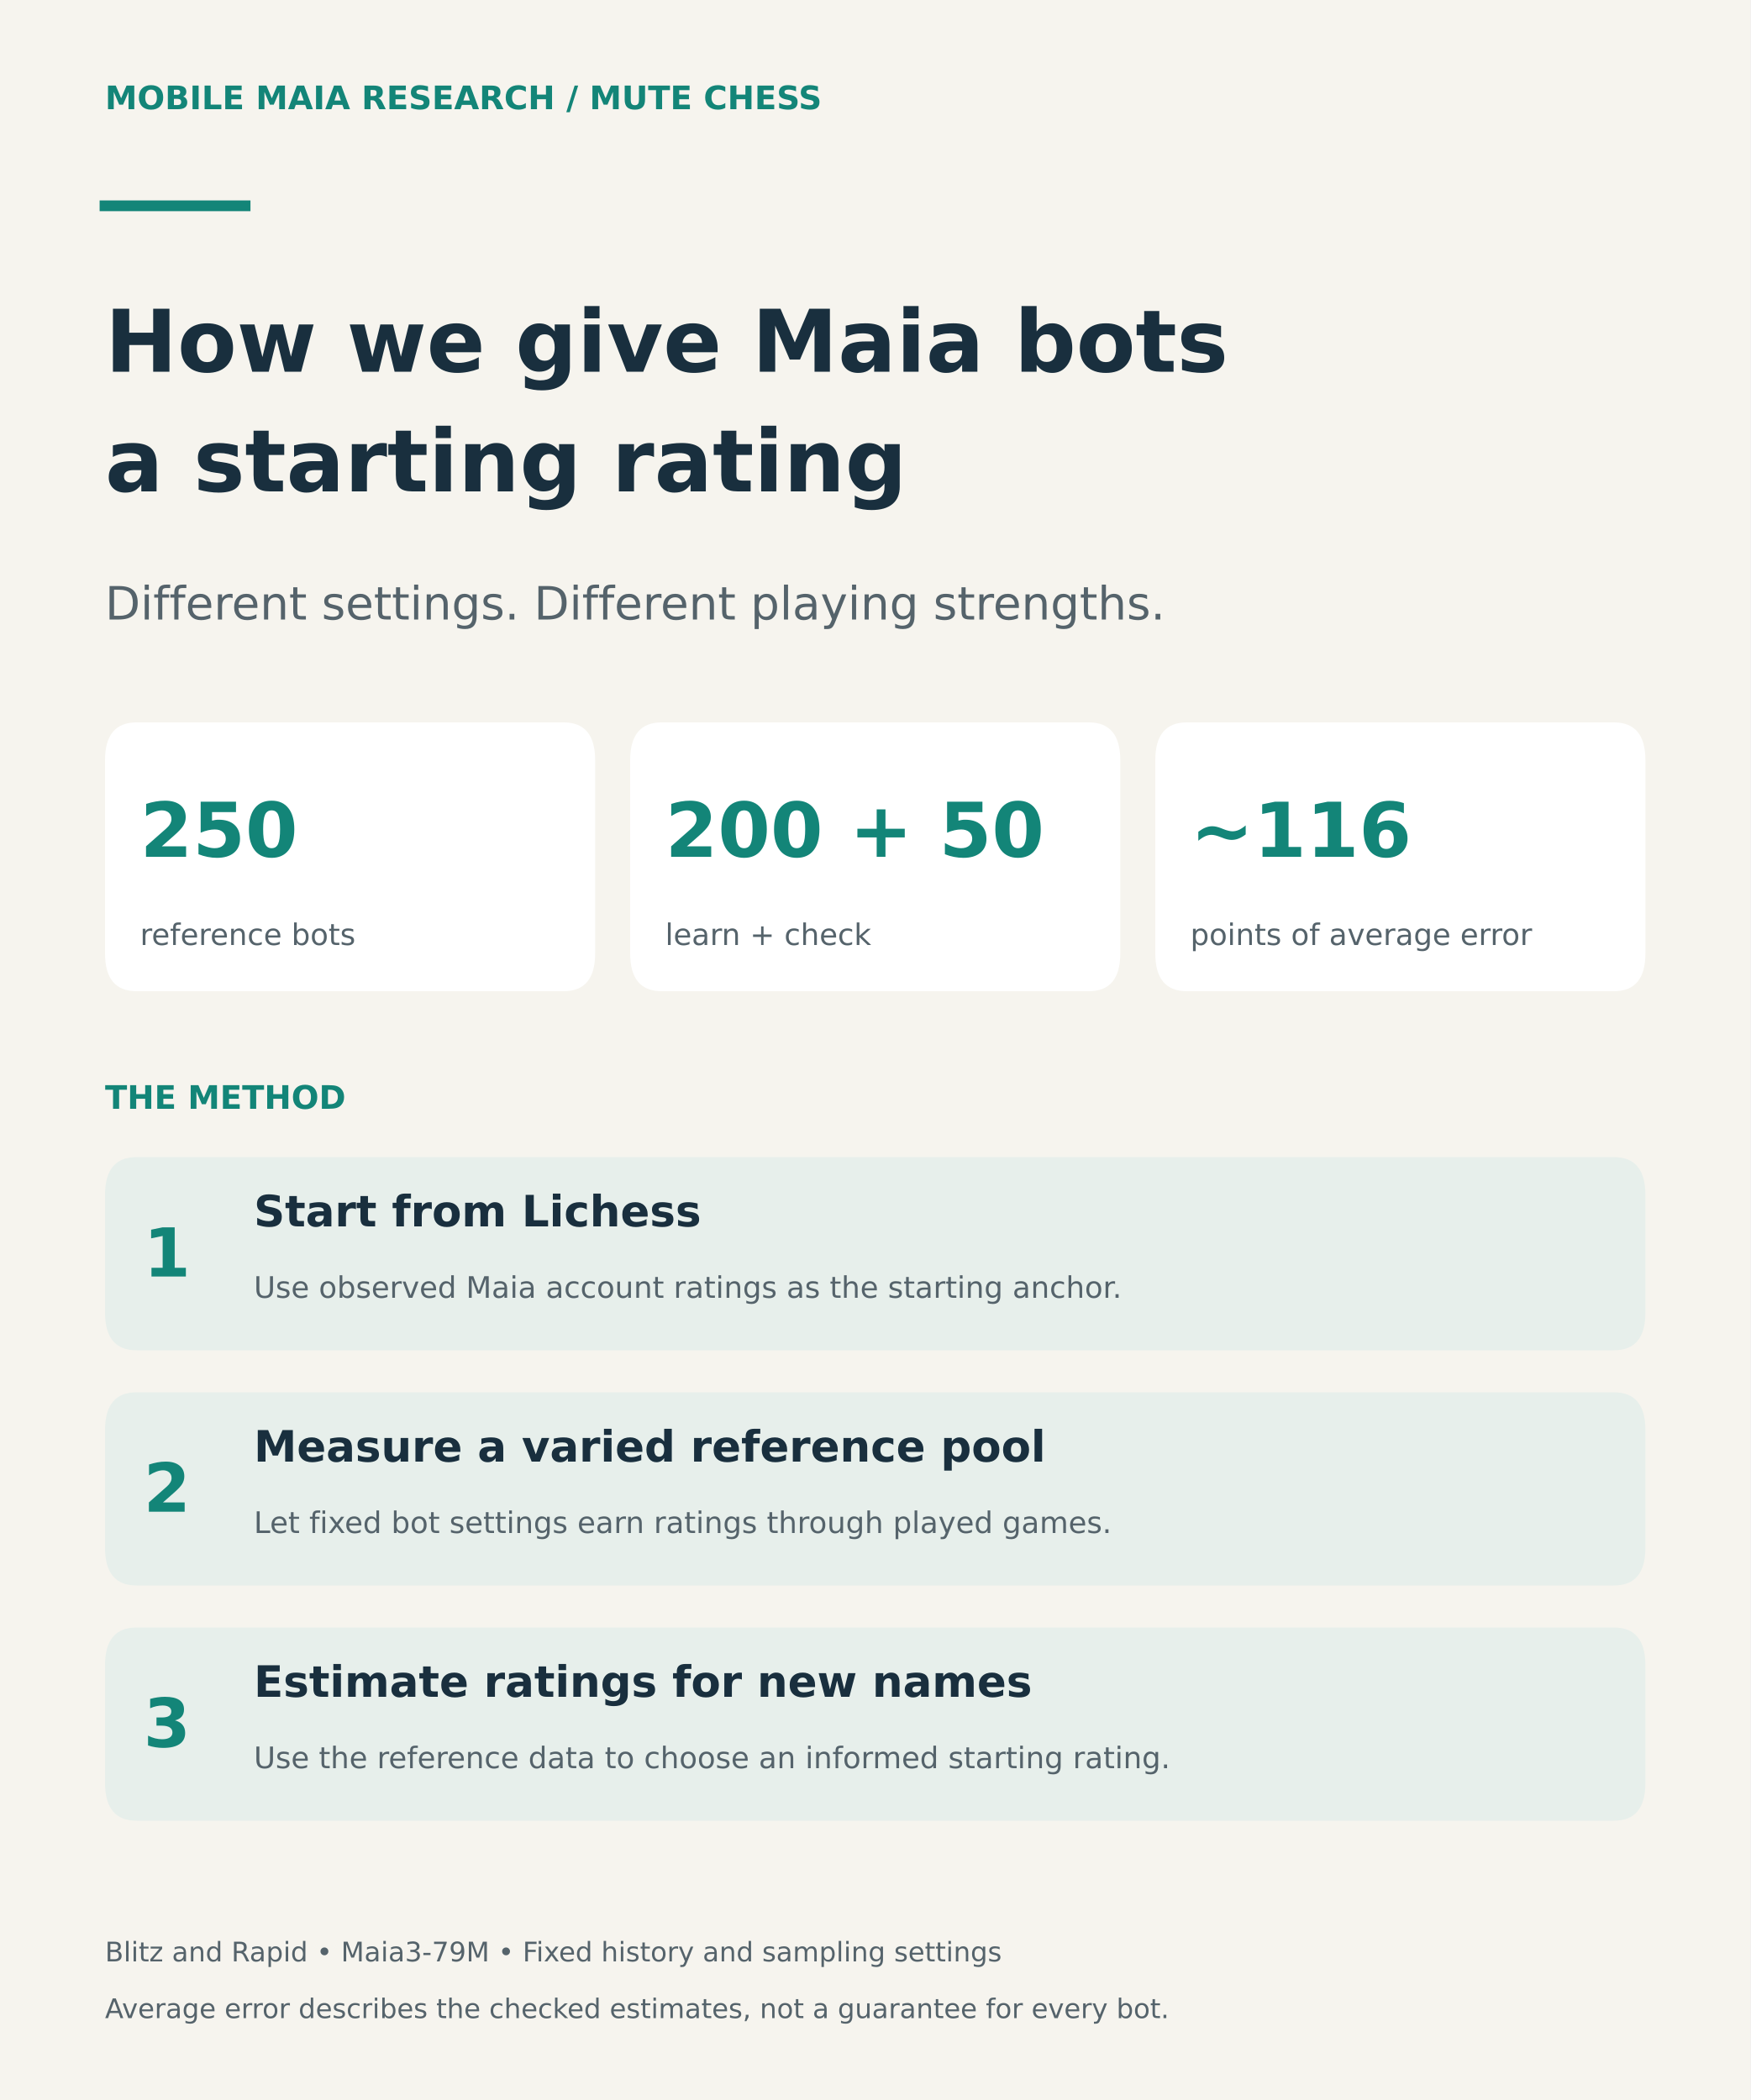
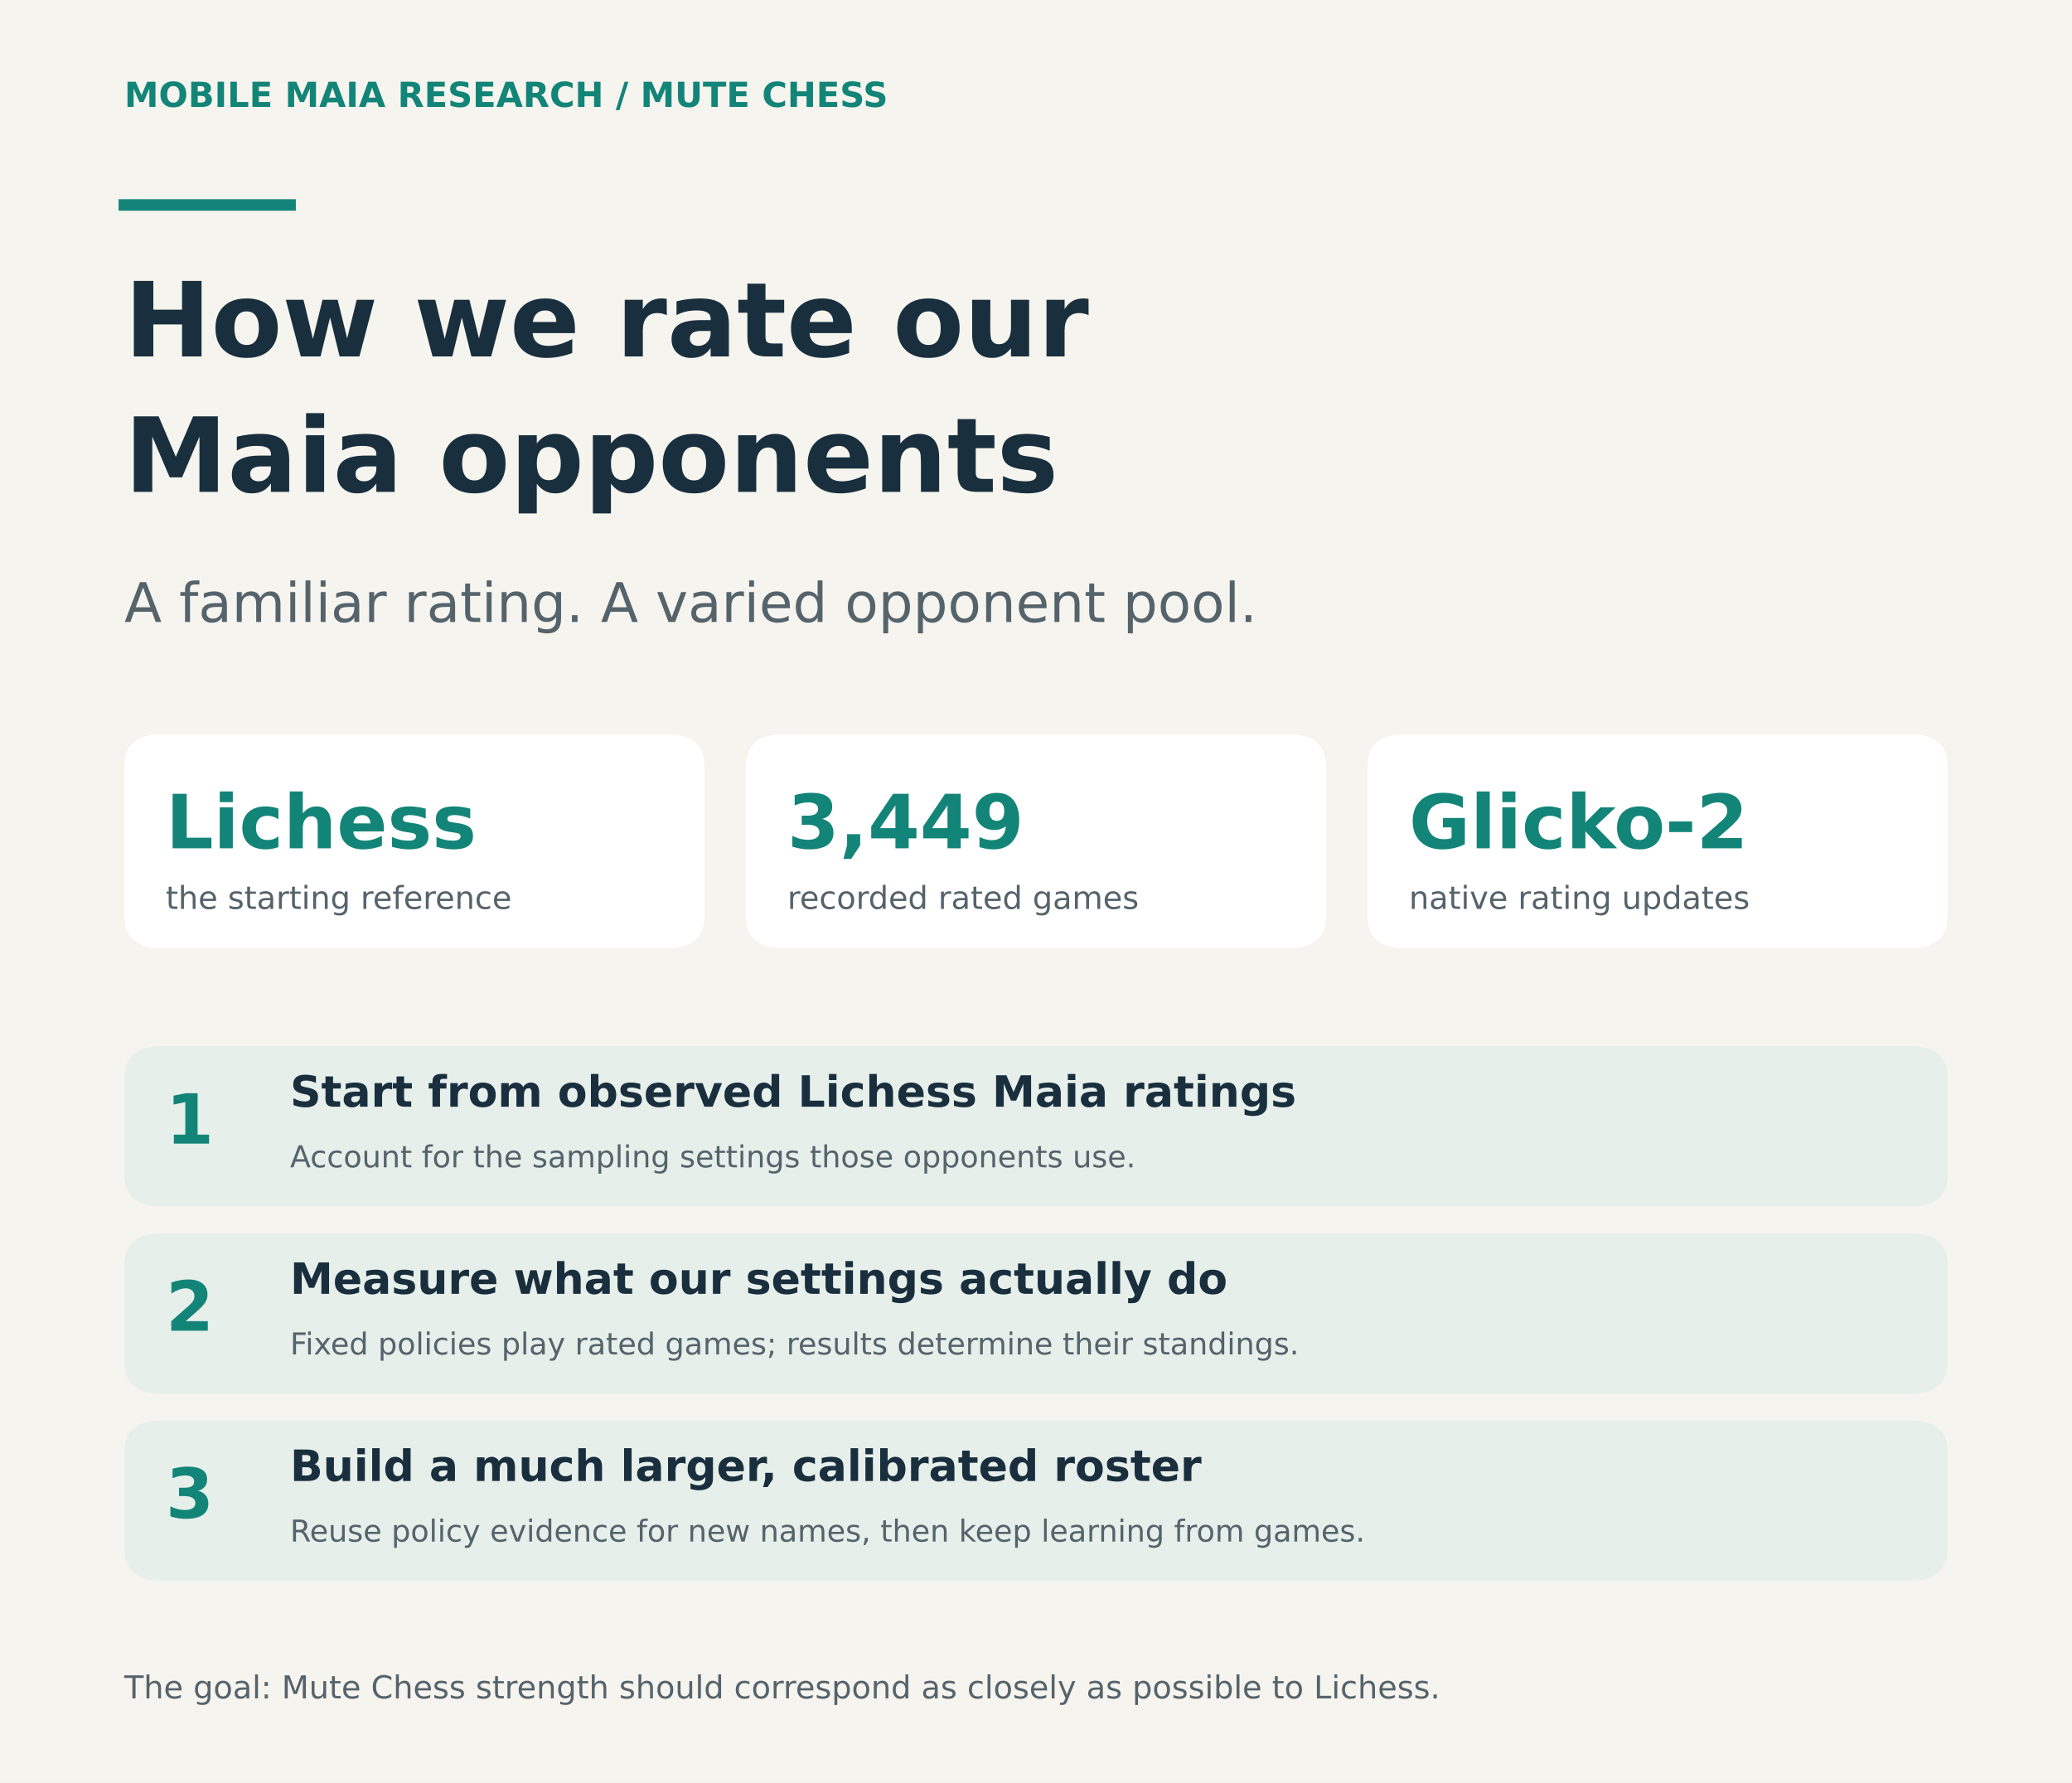
- <svg xmlns="http://www.w3.org/2000/svg" width="648pt" height="777.6pt" viewBox="0 0 648 777.6" version="1.1">
+ <svg xmlns="http://www.w3.org/2000/svg" width="720pt" height="619.2pt" viewBox="0 0 720 619.2" version="1.1">
  <defs>
    <style type="text/css">*{stroke-linejoin: round; stroke-linecap: butt}</style>
  </defs>
  <g id="figure_1">
    <g id="patch_1">
-       <path d="M 0 777.6 L 648 777.6 L 648 0 L 0 0 z " style="fill: #f6f4ee" />
+       <path d="M 0 619.2 L 720 619.2 L 720 0 L 0 0 z " style="fill: #f6f4ee" />
    </g>
    <g id="axes_1">
      <g id="patch_2">
-         <path d="M 50.544 367.027 L 208.656 367.027 Q 220.32 367.027 220.32 353.03 L 220.32 281.491 Q 220.32 267.494 208.656 267.494 L 50.544 267.494 Q 38.88 267.494 38.88 281.491 L 38.88 353.03 Q 38.88 367.027 50.544 367.027 z " clip-path="url(#p1b6e8b8764)" style="fill: #ffffff" />
+         <path d="M 56.16 329.414 L 231.84 329.414 Q 244.8 329.414 244.8 318.269 L 244.8 266.256 Q 244.8 255.11 231.84 255.11 L 56.16 255.11 Q 43.2 255.11 43.2 266.256 L 43.2 318.269 Q 43.2 329.414 56.16 329.414 z " clip-path="url(#pbfa1bf6019)" style="fill: #ffffff" />
      </g>
      <g id="patch_3">
-         <path d="M 244.944 367.027 L 403.056 367.027 Q 414.72 367.027 414.72 353.03 L 414.72 281.491 Q 414.72 267.494 403.056 267.494 L 244.944 267.494 Q 233.28 267.494 233.28 281.491 L 233.28 353.03 Q 233.28 367.027 244.944 367.027 z " clip-path="url(#p1b6e8b8764)" style="fill: #ffffff" />
+         <path d="M 272.16 329.414 L 447.84 329.414 Q 460.8 329.414 460.8 318.269 L 460.8 266.256 Q 460.8 255.11 447.84 255.11 L 272.16 255.11 Q 259.2 255.11 259.2 266.256 L 259.2 318.269 Q 259.2 329.414 272.16 329.414 z " clip-path="url(#pbfa1bf6019)" style="fill: #ffffff" />
      </g>
      <g id="patch_4">
-         <path d="M 439.344 367.027 L 597.456 367.027 Q 609.12 367.027 609.12 353.03 L 609.12 281.491 Q 609.12 267.494 597.456 267.494 L 439.344 267.494 Q 427.68 267.494 427.68 281.491 L 427.68 353.03 Q 427.68 367.027 439.344 367.027 z " clip-path="url(#p1b6e8b8764)" style="fill: #ffffff" />
+         <path d="M 488.16 329.414 L 663.84 329.414 Q 676.8 329.414 676.8 318.269 L 676.8 266.256 Q 676.8 255.11 663.84 255.11 L 488.16 255.11 Q 475.2 255.11 475.2 266.256 L 475.2 318.269 Q 475.2 329.414 488.16 329.414 z " clip-path="url(#pbfa1bf6019)" style="fill: #ffffff" />
      </g>
      <g id="patch_5">
-         <path d="M 50.544 499.997 L 597.456 499.997 Q 609.12 499.997 609.12 486 L 609.12 442.454 Q 609.12 428.458 597.456 428.458 L 50.544 428.458 Q 38.88 428.458 38.88 442.454 L 38.88 486 Q 38.88 499.997 50.544 499.997 z " clip-path="url(#p1b6e8b8764)" style="fill: #e7efeb" />
+         <path d="M 56.16 419.198 L 663.84 419.198 Q 676.8 419.198 676.8 408.053 L 676.8 374.616 Q 676.8 363.47 663.84 363.47 L 56.16 363.47 Q 43.2 363.47 43.2 374.616 L 43.2 408.053 Q 43.2 419.198 56.16 419.198 z " clip-path="url(#pbfa1bf6019)" style="fill: #e7efeb" />
      </g>
      <g id="patch_6">
-         <path d="M 50.544 587.088 L 597.456 587.088 Q 609.12 587.088 609.12 573.091 L 609.12 529.546 Q 609.12 515.549 597.456 515.549 L 50.544 515.549 Q 38.88 515.549 38.88 529.546 L 38.88 573.091 Q 38.88 587.088 50.544 587.088 z " clip-path="url(#p1b6e8b8764)" style="fill: #e7efeb" />
+         <path d="M 56.16 484.214 L 663.84 484.214 Q 676.8 484.214 676.8 473.069 L 676.8 439.632 Q 676.8 428.486 663.84 428.486 L 56.16 428.486 Q 43.2 428.486 43.2 439.632 L 43.2 473.069 Q 43.2 484.214 56.16 484.214 z " clip-path="url(#pbfa1bf6019)" style="fill: #e7efeb" />
      </g>
      <g id="patch_7">
-         <path d="M 50.544 674.179 L 597.456 674.179 Q 609.12 674.179 609.12 660.182 L 609.12 616.637 Q 609.12 602.64 597.456 602.64 L 50.544 602.64 Q 38.88 602.64 38.88 616.637 L 38.88 660.182 Q 38.88 674.179 50.544 674.179 z " clip-path="url(#p1b6e8b8764)" style="fill: #e7efeb" />
+         <path d="M 56.16 549.23 L 663.84 549.23 Q 676.8 549.23 676.8 538.085 L 676.8 504.648 Q 676.8 493.502 663.84 493.502 L 56.16 493.502 Q 43.2 493.502 43.2 504.648 L 43.2 538.085 Q 43.2 549.23 56.16 549.23 z " clip-path="url(#pbfa1bf6019)" style="fill: #e7efeb" />
      </g>
      <g id="line2d_1">
-         <path d="M 38.88 76.205 L 90.72 76.205 " clip-path="url(#p1b6e8b8764)" style="fill: none; stroke: #138578; stroke-width: 4; stroke-linecap: square" />
+         <path d="M 43.2 71.208 L 100.8 71.208 " clip-path="url(#pbfa1bf6019)" style="fill: none; stroke: #138578; stroke-width: 4; stroke-linecap: square" />
      </g>
      <g id="text_1">
-         <text style="font-weight: 700; font-size: 12px; font-family: 'DejaVu Sans'; text-anchor: start; fill: #138578" x="38.88" y="40.435" transform="rotate(-0 38.88 40.4352)">MOBILE MAIA RESEARCH  /  MUTE CHESS</text>
+         <text style="font-weight: 700; font-size: 12px; font-family: 'DejaVu Sans'; text-anchor: start; fill: #138578" x="43.2" y="37.152" transform="rotate(-0 43.2 37.152)">MOBILE MAIA RESEARCH  /  MUTE CHESS</text>
      </g>
      <g id="text_2">
-         <text style="font-weight: 700; font-size: 32px; font-family: 'DejaVu Sans'; text-anchor: start; fill: #192f3e" x="38.88" y="137.635" transform="rotate(-0 38.88 137.6352)">How we give Maia bots</text>
+         <text style="font-weight: 700; font-size: 36px; font-family: 'DejaVu Sans'; text-anchor: start; fill: #192f3e" x="43.2" y="123.84" transform="rotate(-0 43.2 123.84)">How we rate our</text>
      </g>
      <g id="text_3">
-         <text style="font-weight: 700; font-size: 32px; font-family: 'DejaVu Sans'; text-anchor: start; fill: #192f3e" x="38.88" y="181.958" transform="rotate(-0 38.88 181.9584)">a starting rating</text>
+         <text style="font-weight: 700; font-size: 36px; font-family: 'DejaVu Sans'; text-anchor: start; fill: #192f3e" x="43.2" y="170.899" transform="rotate(-0 43.2 170.8992)">Maia opponents</text>
      </g>
      <g id="text_4">
-         <text style="font-size: 17px; font-family: 'DejaVu Sans'; text-anchor: start; fill: #55636b" x="38.88" y="229.392" transform="rotate(-0 38.88 229.392)">Different settings. Different playing strengths.</text>
+         <text style="font-size: 19px; font-family: 'DejaVu Sans'; text-anchor: start; fill: #55636b" x="43.2" y="216.101" transform="rotate(-0 43.2 216.1008)">A familiar rating. A varied opponent pool.</text>
      </g>
      <g id="text_5">
-         <text style="font-weight: 700; font-size: 28px; font-family: 'DejaVu Sans'; text-anchor: start; fill: #138578" x="51.84" y="317.261" transform="rotate(-0 51.84 317.2608)">250</text>
+         <text style="font-weight: 700; font-size: 26px; font-family: 'DejaVu Sans'; text-anchor: start; fill: #138578" x="57.6" y="294.739" transform="rotate(-0 57.6 294.7392)">Lichess</text>
      </g>
      <g id="text_6">
-         <text style="font-size: 11px; font-family: 'DejaVu Sans'; text-anchor: start; fill: #55636b" x="51.84" y="349.92" transform="rotate(-0 51.84 349.92)">reference bots</text>
+         <text style="font-size: 11px; font-family: 'DejaVu Sans'; text-anchor: start; fill: #55636b" x="57.6" y="315.792" transform="rotate(-0 57.6 315.792)">the starting reference</text>
      </g>
      <g id="text_7">
-         <text style="font-weight: 700; font-size: 28px; font-family: 'DejaVu Sans'; text-anchor: start; fill: #138578" x="246.24" y="317.261" transform="rotate(-0 246.24 317.2608)">200 + 50</text>
+         <text style="font-weight: 700; font-size: 26px; font-family: 'DejaVu Sans'; text-anchor: start; fill: #138578" x="273.6" y="294.739" transform="rotate(-0 273.6 294.7392)">3,449</text>
      </g>
      <g id="text_8">
-         <text style="font-size: 11px; font-family: 'DejaVu Sans'; text-anchor: start; fill: #55636b" x="246.24" y="349.92" transform="rotate(-0 246.24 349.92)">learn + check</text>
+         <text style="font-size: 11px; font-family: 'DejaVu Sans'; text-anchor: start; fill: #55636b" x="273.6" y="315.792" transform="rotate(-0 273.6 315.792)">recorded rated games</text>
      </g>
      <g id="text_9">
-         <text style="font-weight: 700; font-size: 28px; font-family: 'DejaVu Sans'; text-anchor: start; fill: #138578" x="440.64" y="317.261" transform="rotate(-0 440.64 317.2608)">~116</text>
+         <text style="font-weight: 700; font-size: 26px; font-family: 'DejaVu Sans'; text-anchor: start; fill: #138578" x="489.6" y="294.739" transform="rotate(-0 489.6 294.7392)">Glicko-2</text>
      </g>
      <g id="text_10">
-         <text style="font-size: 11px; font-family: 'DejaVu Sans'; text-anchor: start; fill: #55636b" x="440.64" y="349.92" transform="rotate(-0 440.64 349.92)">points of average error</text>
+         <text style="font-size: 11px; font-family: 'DejaVu Sans'; text-anchor: start; fill: #55636b" x="489.6" y="315.792" transform="rotate(-0 489.6 315.792)">native rating updates</text>
      </g>
      <g id="text_11">
-         <text style="font-weight: 700; font-size: 12px; font-family: 'DejaVu Sans'; text-anchor: start; fill: #138578" x="38.88" y="410.573" transform="rotate(-0 38.88 410.5728)">THE METHOD</text>
+         <text style="font-weight: 700; font-size: 24px; font-family: 'DejaVu Sans'; text-anchor: start; fill: #138578" x="57.6" y="397.338" transform="rotate(-0 57.6 397.3377)">1</text>
      </g>
      <g id="text_12">
-         <text style="font-weight: 700; font-size: 25px; font-family: 'DejaVu Sans'; text-anchor: start; fill: #138578" x="53.136" y="472.681" transform="rotate(-0 53.136 472.6808)">1</text>
+         <text style="font-weight: 700; font-size: 15px; font-family: 'DejaVu Sans'; text-anchor: start; fill: #192f3e" x="100.8" y="384.523" transform="rotate(-0 100.8 384.5232)">Start from observed Lichess Maia ratings</text>
      </g>
      <g id="text_13">
-         <text style="font-weight: 700; font-size: 16px; font-family: 'DejaVu Sans'; text-anchor: start; fill: #192f3e" x="93.96" y="454.118" transform="rotate(-0 93.96 454.1184)">Start from Lichess</text>
+         <text style="font-size: 10.5px; font-family: 'DejaVu Sans'; text-anchor: start; fill: #55636b" x="100.8" y="405.576" transform="rotate(-0 100.8 405.576)">Account for the sampling settings those opponents use.</text>
      </g>
      <g id="text_14">
-         <text style="font-size: 11px; font-family: 'DejaVu Sans'; text-anchor: start; fill: #55636b" x="93.96" y="480.557" transform="rotate(-0 93.96 480.5568)">Use observed Maia account ratings as the starting anchor.</text>
+         <text style="font-weight: 700; font-size: 24px; font-family: 'DejaVu Sans'; text-anchor: start; fill: #138578" x="57.6" y="462.354" transform="rotate(-0 57.6 462.3537)">2</text>
      </g>
      <g id="text_15">
-         <text style="font-weight: 700; font-size: 25px; font-family: 'DejaVu Sans'; text-anchor: start; fill: #138578" x="53.136" y="559.772" transform="rotate(-0 53.136 559.772)">2</text>
+         <text style="font-weight: 700; font-size: 15px; font-family: 'DejaVu Sans'; text-anchor: start; fill: #192f3e" x="100.8" y="449.539" transform="rotate(-0 100.8 449.5392)">Measure what our settings actually do</text>
      </g>
      <g id="text_16">
-         <text style="font-weight: 700; font-size: 16px; font-family: 'DejaVu Sans'; text-anchor: start; fill: #192f3e" x="93.96" y="541.21" transform="rotate(-0 93.96 541.2096)">Measure a varied reference pool</text>
+         <text style="font-size: 10.5px; font-family: 'DejaVu Sans'; text-anchor: start; fill: #55636b" x="100.8" y="470.592" transform="rotate(-0 100.8 470.592)">Fixed policies play rated games; results determine their standings.</text>
      </g>
      <g id="text_17">
-         <text style="font-size: 11px; font-family: 'DejaVu Sans'; text-anchor: start; fill: #55636b" x="93.96" y="567.648" transform="rotate(-0 93.96 567.648)">Let fixed bot settings earn ratings through played games.</text>
+         <text style="font-weight: 700; font-size: 24px; font-family: 'DejaVu Sans'; text-anchor: start; fill: #138578" x="57.6" y="527.37" transform="rotate(-0 57.6 527.3697)">3</text>
      </g>
      <g id="text_18">
-         <text style="font-weight: 700; font-size: 25px; font-family: 'DejaVu Sans'; text-anchor: start; fill: #138578" x="53.136" y="646.863" transform="rotate(-0 53.136 646.8632)">3</text>
+         <text style="font-weight: 700; font-size: 15px; font-family: 'DejaVu Sans'; text-anchor: start; fill: #192f3e" x="100.8" y="514.555" transform="rotate(-0 100.8 514.5552)">Build a much larger, calibrated roster</text>
      </g>
      <g id="text_19">
-         <text style="font-weight: 700; font-size: 16px; font-family: 'DejaVu Sans'; text-anchor: start; fill: #192f3e" x="93.96" y="628.301" transform="rotate(-0 93.96 628.3008)">Estimate ratings for new names</text>
+         <text style="font-size: 10.5px; font-family: 'DejaVu Sans'; text-anchor: start; fill: #55636b" x="100.8" y="535.608" transform="rotate(-0 100.8 535.608)">Reuse policy evidence for new names, then keep learning from games.</text>
      </g>
      <g id="text_20">
-         <text style="font-size: 11px; font-family: 'DejaVu Sans'; text-anchor: start; fill: #55636b" x="93.96" y="654.739" transform="rotate(-0 93.96 654.7392)">Use the reference data to choose an informed starting rating.</text>
-       </g>
-       <g id="text_21">
-         <text style="font-size: 10px; font-family: 'DejaVu Sans'; text-anchor: start; fill: #55636b" x="38.88" y="726.278" transform="rotate(-0 38.88 726.2784)">Blitz and Rapid • Maia3-79M • Fixed history and sampling settings</text>
-       </g>
-       <g id="text_22">
-         <text style="font-size: 10px; font-family: 'DejaVu Sans'; text-anchor: start; fill: #55636b" x="38.88" y="747.274" transform="rotate(-0 38.88 747.2736)">Average error describes the checked estimates, not a guarantee for every bot.</text>
+         <text style="font-size: 11px; font-family: 'DejaVu Sans'; text-anchor: start; fill: #55636b" x="43.2" y="590.098" transform="rotate(-0 43.2 590.0976)">The goal: Mute Chess strength should correspond as closely as possible to Lichess.</text>
      </g>
    </g>
  </g>
  <defs>
-     <clipPath id="p1b6e8b8764">
-       <rect x="0" y="0" width="648" height="777.6" />
+     <clipPath id="pbfa1bf6019">
+       <rect x="0" y="0" width="720" height="619.2" />
    </clipPath>
  </defs>
</svg>
